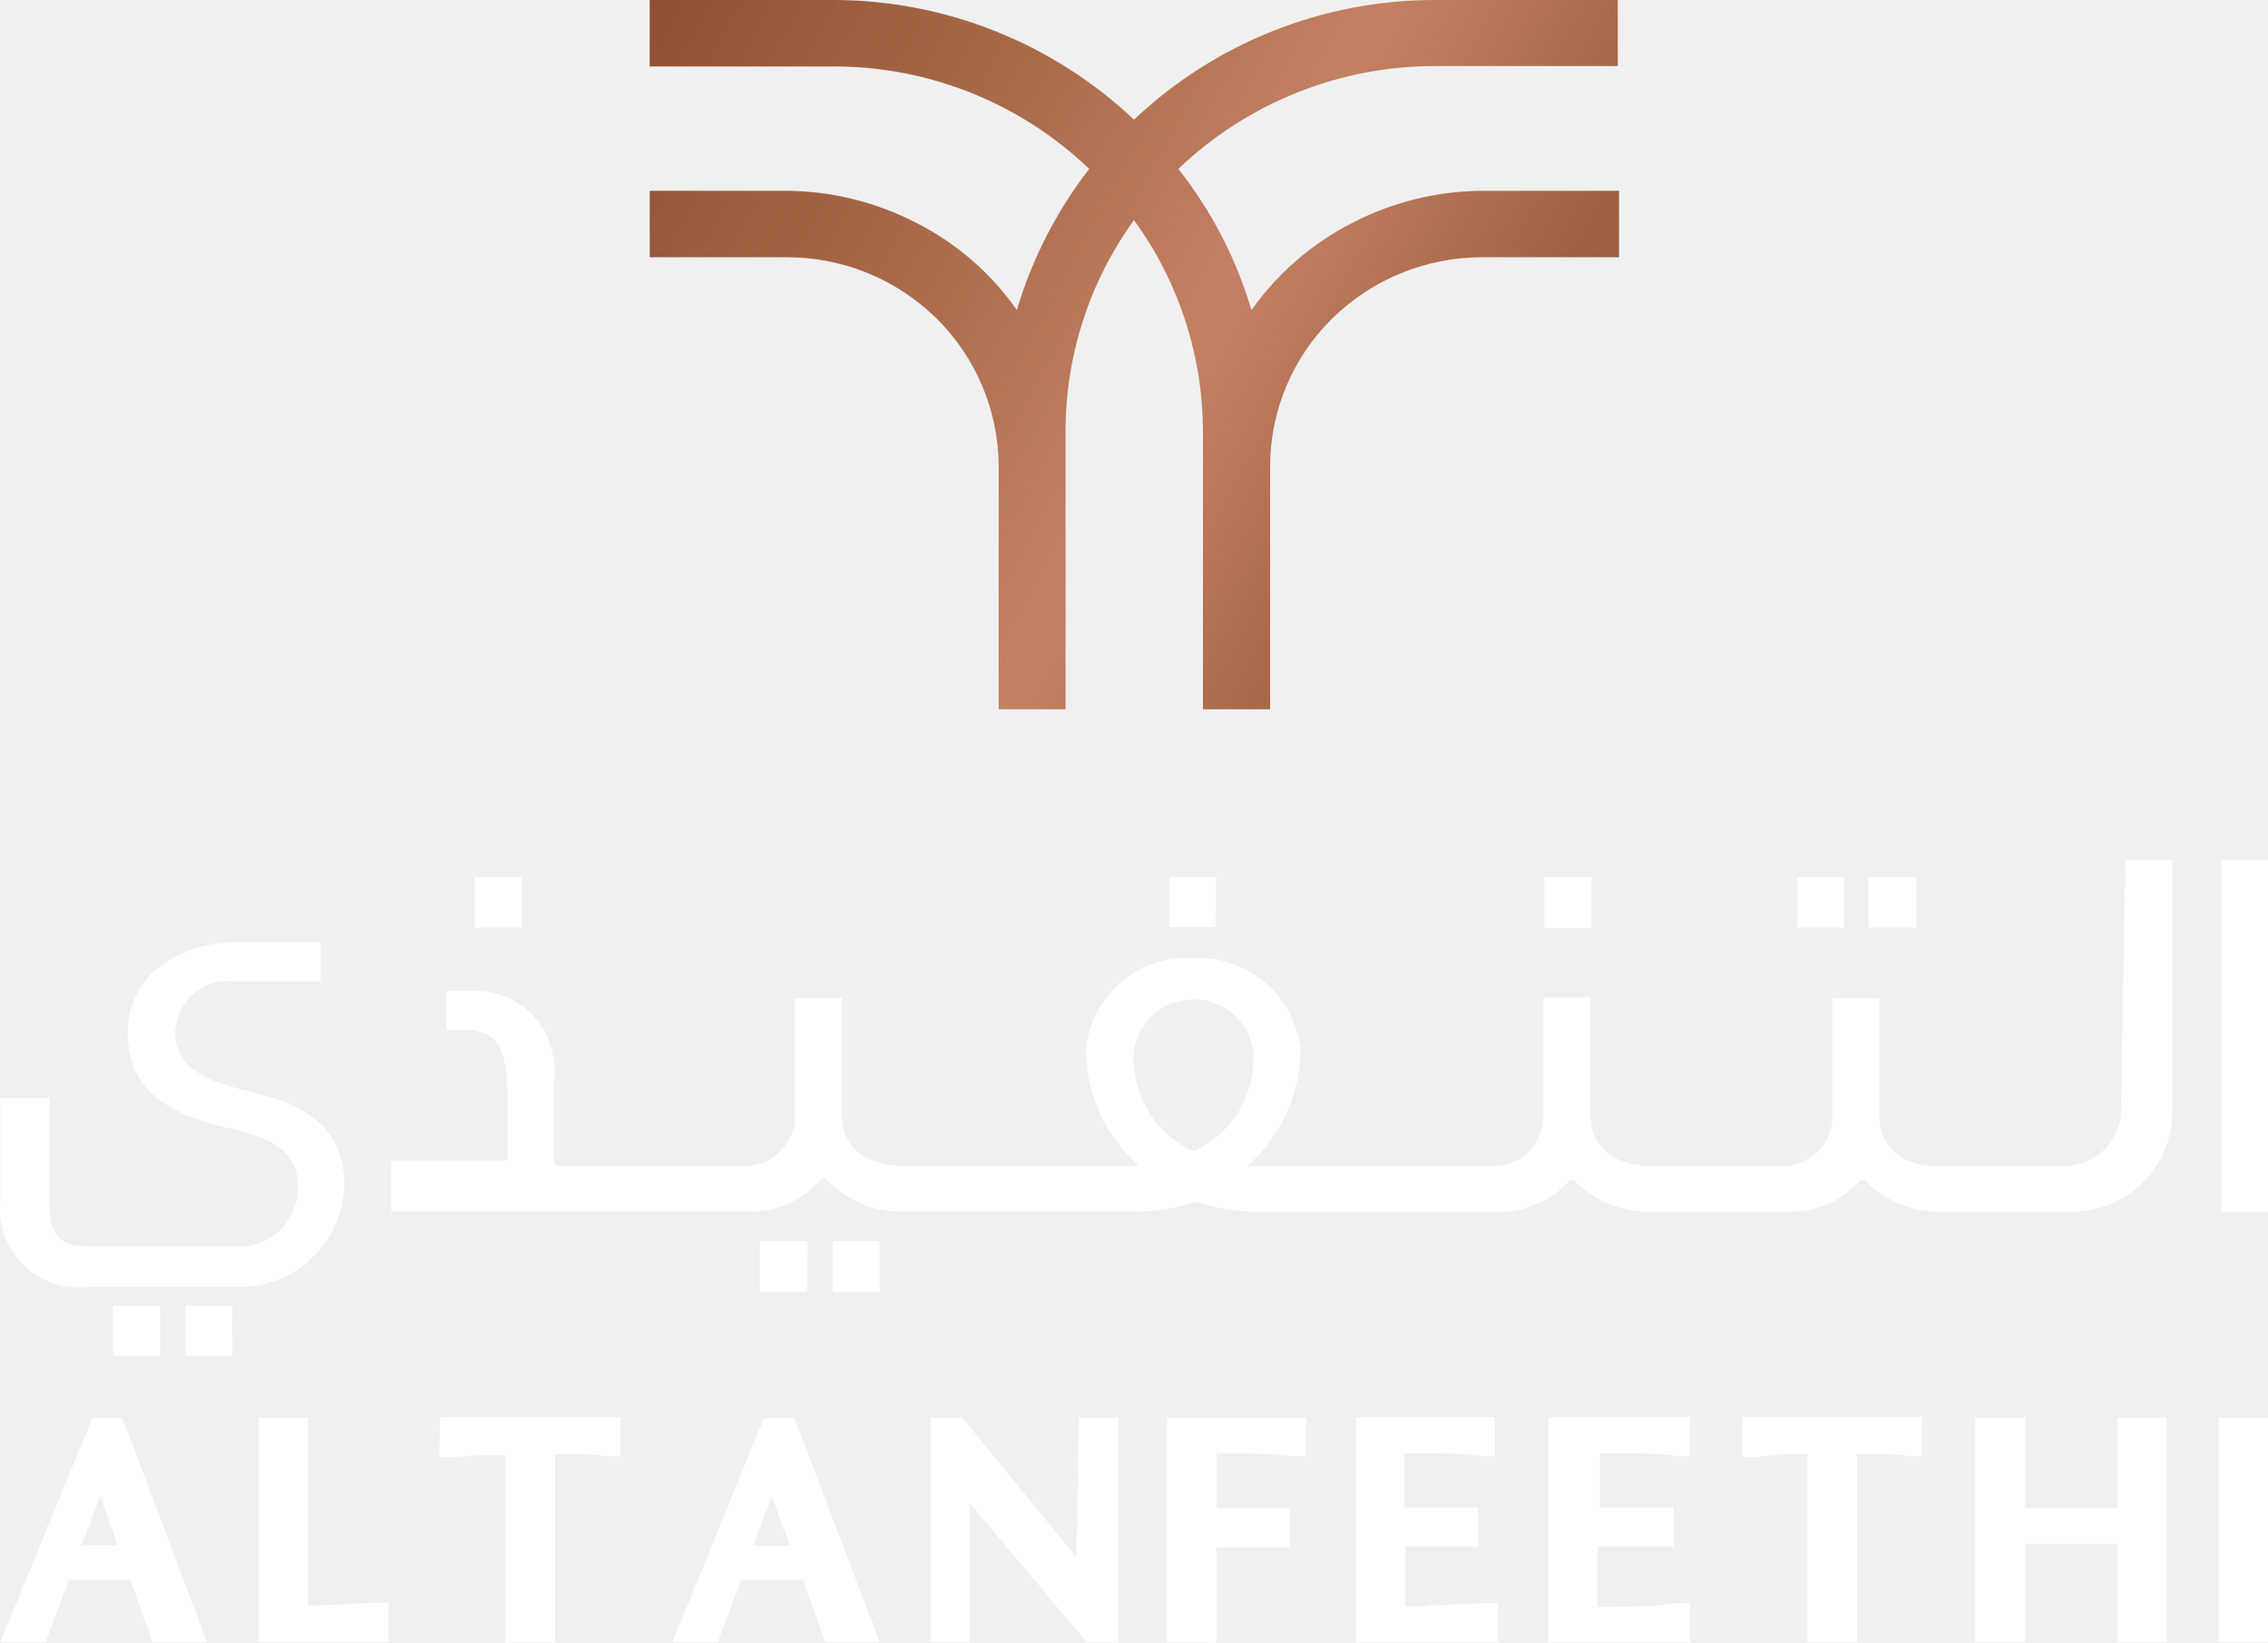
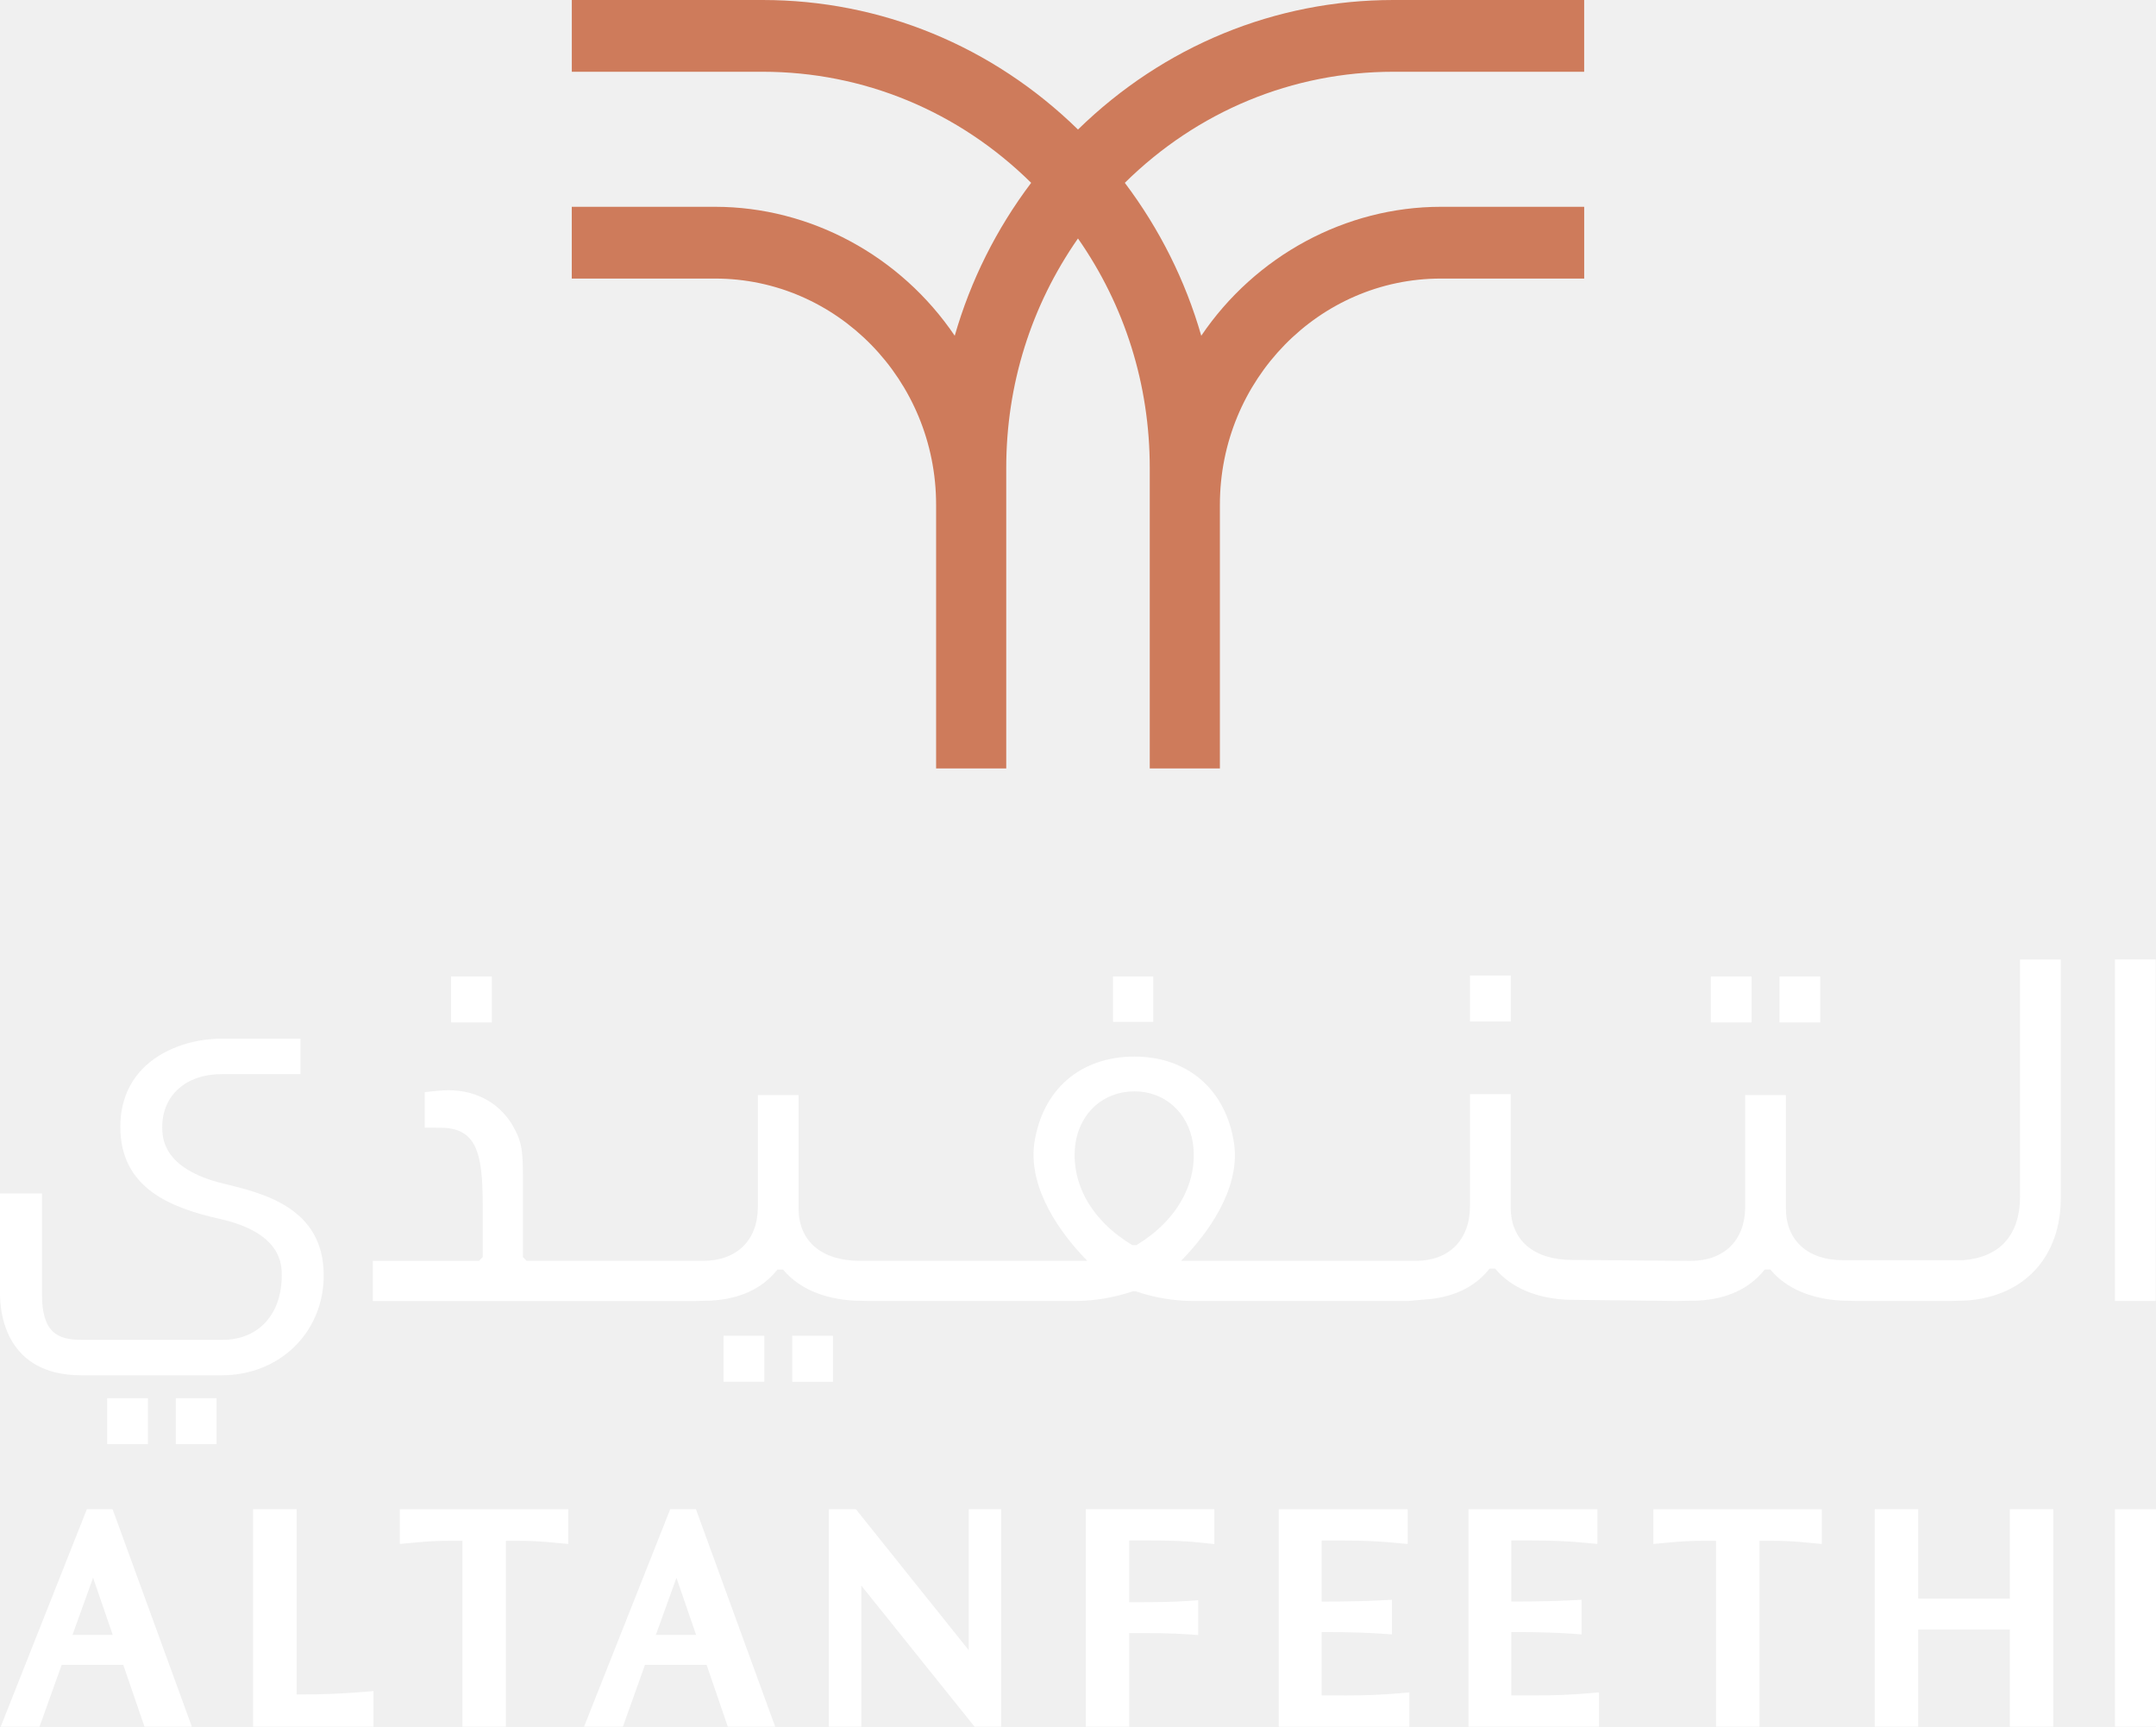
- <svg xmlns="http://www.w3.org/2000/svg" viewBox="0 0 400 289.62">
+ <svg xmlns="http://www.w3.org/2000/svg" id="Layer_2" data-name="Layer 2" viewBox="0 0 1231.59 986.07">
  <defs>
-     <linearGradient id="a" x1="354.82" y1="1165.94" x2="76.37" y2="1014.72" gradientTransform="translate(0 -1036)" gradientUnits="userSpaceOnUse">
-       <stop offset="0" stop-color="#813a1f" />
-       <stop offset="0.03" stop-color="#813a1f" />
-       <stop offset="0.28" stop-color="#955536" />
-       <stop offset="0.5" stop-color="#c48063" />
-       <stop offset="0.65" stop-color="#ac6c4c" />
-       <stop offset="0.82" stop-color="#955536" />
-       <stop offset="1" stop-color="#813a1f" />
-     </linearGradient>
+     <style>
+       .cls-1 {
+         fill: #fff;
+       }
+ 
+       .cls-2 {
+         fill: #ce7b5b;
+       }
+     </style>
  </defs>
-   <path d="M200,21.1A77.32,77.32,0,0,0,146.79,0h-32.2V11.72h32.2A65.07,65.07,0,0,1,192.1,29.79a75.79,75.79,0,0,0-12.76,24.89,48.29,48.29,0,0,0-17.72-15.37,50.55,50.55,0,0,0-22.83-5.66h-24.2V45.37h24.2a37.52,37.52,0,0,1,26.35,10.76,36.92,36.92,0,0,1,11,26.07v42.89h11.79V76.2A63.47,63.47,0,0,1,200,38.82,63.53,63.53,0,0,1,212.16,76.2v48.89H224V82.2a36.72,36.72,0,0,1,11-26.07,37.68,37.68,0,0,1,26.41-10.76h24.13V33.65H261.33a50.3,50.3,0,0,0-22.83,5.66,49.27,49.27,0,0,0-17.79,15.37,73.87,73.87,0,0,0-12.89-24.89,65.46,65.46,0,0,1,45.3-18.14h32.21V0H253.26A77.18,77.18,0,0,0,200,21.1Z" fill="url(#a)" />
-   <path d="M41.91,191.91c-11-2.56-11-8-11-9.8a9.38,9.38,0,0,1,9.64-9.1,9.06,9.06,0,0,1,.91.07h15.1v-6.9H41.43a23.11,23.11,0,0,0-11.66,3.18,14.4,14.4,0,0,0-5.44,5.51,14.67,14.67,0,0,0-1.8,7.45c0,11.24,9.45,14.83,18.76,16.83,11.17,2.41,11.17,7.86,11.17,9.65a10.19,10.19,0,0,1-9.3,11,10,10,0,0,1-1.73,0H15.57c-4.41,0-6.9-1.31-6.9-7.86V193.63H.05V212a13.81,13.81,0,0,0,12.52,15,14.32,14.32,0,0,0,3-.06H41.43a18.41,18.41,0,0,0,19.28-17.5c0-.26,0-.52,0-.78,0-12.34-11.38-15-18.9-16.68M400,151.7h-8.27v62.06H400Zm-308,3H83.7v8.89H92Zm122.47,0h-8.28v8.82h8.21Zm66.2,0h-8.28v9h8.28Zm44.54,0h-8.27v8.89h8.27Zm12.76,0h-8.41v8.89h8.41ZM142.45,218.87H134v9h8.34Zm12.69,0h-8.28v9h8.28ZM28.26,230.24H19.91v8.9h8.35Zm12.69,0H32.67v8.9H41Zm333.12-35.78a10.07,10.07,0,0,1-8.9,11.11q-.62.06-1.23.06H341.66c-6.27,0-10.2-3.45-10.2-8.9V176.05h-8.28v20.34a8.81,8.81,0,0,1-8.35,9.27,8.93,8.93,0,0,1-1.37,0H291.53c-6.89,0-11-3.38-11-9V175.91h-8.35v20.34a8.83,8.83,0,0,1-8.21,9.4,9.89,9.89,0,0,1-1.44,0H220a27.59,27.59,0,0,0,9.37-20.69A18.06,18.06,0,0,0,210.44,169a17.79,17.79,0,0,0-18.89,15.93,27.59,27.59,0,0,0,9.3,20.69H159.48c-6.89,0-11-3.31-11-9V176h-8.28v20.34a8.83,8.83,0,0,1-9.79,9.24H98.11l-.41-.48v-13.8A15.8,15.8,0,0,0,96.11,182a13.81,13.81,0,0,0-12.62-7.24,23.22,23.22,0,0,0-2.89,0H78.73v6.9H82c6.42,0,7.52,4.07,7.52,13.31v9.31l-.48.41H69v9H131.9a16.53,16.53,0,0,0,13-5.79h.69a18.46,18.46,0,0,0,13.1,5.79H200A35,35,0,0,0,210.78,212h.35a35.27,35.27,0,0,0,10.69,1.72h42.61a16.87,16.87,0,0,0,12.48-5.58h.69a18.59,18.59,0,0,0,13.79,5.58H315.6a16.66,16.66,0,0,0,12.55-5.58h.69a18.52,18.52,0,0,0,13.1,5.58h23.58a17.72,17.72,0,0,0,17.61-17.83c0-.26,0-.52,0-.78V151.7h-8.28Zm-163.29,8.48h-.55A18,18,0,0,1,200,185.08a10.68,10.68,0,0,1,17.37-6.35,10.43,10.43,0,0,1,3.59,6.35A17.93,17.93,0,0,1,210.78,202.94ZM16.33,250,.05,289.62h8l4.07-11H23l3.93,11h9.58L21.57,250ZM14.4,272.51l3.31-8.75,3,8.75Zm40.82,10.62h-.9V250H45.57v39.58h23v-6.9H66.39C62.8,282.72,58.81,283.13,55.22,283.13ZM77.49,257h2.28a60.65,60.65,0,0,1,7.86-.35h1.45v33H97.9V256.45h1.31a62.82,62.82,0,0,1,8,.34h2.21V249.9H77.63Zm57.24-6.9-16.14,39.52h8l4.14-11h10.89l3.93,11h9.59L140.1,250Zm-1.87,22.48,3.25-8.75,3.17,8.75Zm57,2.07L169.69,250H164.1v39.58H171V265.07l20.68,24.55h5.52V250h-6.9Zm15.93,15h8.76V272.93H227.4V266H214.58v-9.65h3a91.68,91.68,0,0,1,10.48.48h2.28V250H205.82Zm79.78-6.28h-3.79V272.72h13.38v-6.89h-13v-9.52h3.18a78.73,78.73,0,0,1,10.55.48h2.2V249.9h-25v39.72h25v-6.9h-2.27A65.75,65.75,0,0,1,285.6,283.34ZM307.32,257h2.28a59.38,59.38,0,0,1,7.65-.55h1.52v33.17h8.76V256.45h1.31a62.9,62.9,0,0,1,8,.34H339V249.9H307.32Zm66.06,9h-16.2V250h-8.83v39.58h8.83V272.24h16.2v17.38h8.76V250h-8.76ZM400,250h-8.76v39.58H400Zm-148.39,33.3h-3.73V272.72h12.83v-6.89h-13v-9.52h3.18a77.18,77.18,0,0,1,10.48.48h2.27V249.9H239.19v39.72h25v-6.9h-2.07c-3.31,0-6.48.41-10.28.41" fill="#fff" />
+   <g id="Layer_1-2" data-name="Layer 1">
+     <g>
+       <path class="cls-1" d="M184.91,728.25c0-38.49-34.45-46.82-57.25-52.31-34.97-8.45-34.97-26.49-34.97-32.41,0-18,13.61-30.12,33.85-30.12h45.1v-20.25h-45.66c-4.64,0-20.91.71-35.51,9.94-14.23,9.02-21.74,22.97-21.74,40.42,0,35.07,28.81,46.28,56.99,52.61,35.23,7.94,35.23,26.14,35.23,32.12,0,22.42-13.29,36.9-33.85,36.9H46.49c-13.9,0-22.52-4.38-22.52-26.16v-57.46H0v57.46c0,10.9,3.35,46.42,46.49,46.42h80.07c33.28,0,58.36-24.56,58.36-57.16" />
+       <rect class="cls-1" x="1208.15" y="547.92" width="23.27" height="195.05" />
+       <rect class="cls-1" x="257.69" y="557.64" width="23.29" height="26.24" />
+       <rect class="cls-1" x="635.8" y="557.64" width="22.98" height="25.93" />
+       <rect class="cls-1" x="839.73" y="557.1" width="23.29" height="26.26" />
+       <rect class="cls-1" x="977.3" y="557.64" width="23.27" height="26.24" />
+       <rect class="cls-1" x="1016.51" y="557.64" width="23.29" height="26.24" />
+       <rect class="cls-1" x="413.33" y="762.82" width="23.27" height="26.26" />
+       <rect class="cls-1" x="452.56" y="762.83" width="23.27" height="26.26" />
+       <rect class="cls-1" x="61.22" y="798.48" width="23.27" height="26.24" />
+       <rect class="cls-1" x="100.44" y="798.46" width="23.27" height="26.24" />
+       <path class="cls-1" d="M1153.95,682.87c0,22.3-11.23,35.02-32.43,36.81h-68.77c-20.09,0-32.57-11.31-32.57-29.54v-64.77h-23.27v63.87c0,19-11.92,30.81-31.13,30.83l-67.81-.54c-21.9-.09-34.97-11.26-34.97-29.93v-64.79h-23.29v63.89c0,19.34-11.87,31.35-30.99,31.35h-134.05l1.88-1.98c12.17-12.79,32.03-38.23,28.45-64.75-4.48-30.8-26.31-49.93-56.99-49.93s-52.71,18.68-57.26,49.96c-3.3,26.71,16.42,52.02,28.48,64.74l1.86,1.96h-129.72c-22.02,0-35.18-11.17-35.18-29.91v-64.77h-23.27v63.87c0,19.01-11.99,30.81-31.32,30.81h-100.76l-2.1-2.17v-43.66c0-16.28-.54-21.41-4.61-29.16-7.28-14.27-21.13-22.45-38.03-22.45-3.27,0-8.58.57-8.81.59l-4.66.49v20.32l8.9.02c20.59,0,24.21,14.15,24.21,43.85v30.01l-2.14,2.17h-60.65v22.92h184.46l8.62-.21c16.46-.9,29.18-6.74,37.73-17.33l.35-.42h3.22l.33.4c8.72,10.22,22.4,16.2,39.55,17.31l8.6.24h118.42c10.74,0,22.09-1.91,32.85-5.51l.38-.07,1.46.09c10.48,3.58,21.74,5.49,32.55,5.49h123.03l8.24-.75c16.55-.89,29.25-6.73,37.82-17.31l.33-.43h3.22l.33.42c8.97,10.5,23.13,16.53,40.96,17.38l61.92.69,12.69-.21c16.46-.9,29.16-6.74,37.73-17.33l.33-.42h3.22l.35.4c8.71,10.22,22.38,16.2,39.57,17.31l8.55.23,49.81.02,5.61-.02,8.88-.28c32.76-2.69,53.14-25.15,53.14-58.58v-136.16h-23.27v134.95ZM649.44,710.9l-.26.16-2.26.02-.28-.16c-23.38-14.01-35.44-35.77-32.27-58.2,2.78-17.64,16.3-29.47,33.66-29.47s30.66,12.11,33.39,29.46c3.15,22.37-8.79,44.11-31.98,58.2" />
+       <path class="cls-1" d="M49.61,861.9L.41,986.07h22.16l12.67-35.33h35.16l.28.78,11.85,34.55h27.06l-45.27-124.17h-14.7ZM53.17,901.02l11.24,32.64h-23.01l11.77-32.64Z" />
+       <path class="cls-1" d="M173.63,967.68h-4.21v-105.79h-24.85v124.17h68.77v-20.32l-5.61.47c-11.05.94-23.48,1.46-34.1,1.46" />
+       <path class="cls-1" d="M228.38,881.74l5.68-.54c11.42-1.11,15.47-1.29,24.45-1.29h5.65v106.15h24.83v-106.15h5.13c9.26,0,13.4.17,24.82,1.29l5.67.54v-19.83h-96.23v19.83Z" />
+       <path class="cls-1" d="M382.85,861.9l-49.22,124.17h22.19l12.63-35.33h35.18l.28.78,11.84,34.55h27.06l-45.26-124.17h-14.7ZM386.41,901.02l11.23,32.64h-22.99l11.77-32.64Z" />
+       <polygon class="cls-1" points="553.41 861.9 553.41 942.42 551.39 939.9 488.91 861.9 473.5 861.9 473.5 986.06 492.02 986.06 492.02 905.51 556.69 986.06 571.92 986.06 571.92 861.9 553.41 861.9" />
+       <path class="cls-1" d="M620.23,986.06h24.83v-53.44h2.96c10.5,0,20.42,0,30.92.73l5.53.38v-19.86l-5.53.38c-10.5.73-20.42.73-30.92.73h-2.96v-35.26h10.36c13.09,0,21.71.23,32.52,1.46l5.75.64v-19.92h-73.46v124.16Z" />
+       <path class="cls-1" d="M876.04,968.23h-12.7v-36.18h2.95c12.3,0,22.66.31,31.63.92l5.54.4v-19.78l-5.46.3c-9.49.47-19.86.71-31.72.71h-2.95v-34.88h10.9c12.53,0,21.67.4,32.59,1.46l5.68.56v-19.83h-73.64v124.16h74.54v-19.59l-5.61.49c-10.03.87-19.81,1.27-31.75,1.27" />
+       <path class="cls-1" d="M944.47,881.74l5.68-.54c11.42-1.11,15.48-1.29,24.45-1.29h5.67v106.15h24.83v-106.15h5.11c9.28,0,13.4.17,24.82,1.29l5.68.54v-19.83h-96.24v19.83Z" />
+       <polygon class="cls-1" points="1148.11 861.9 1148.11 912.95 1095.75 912.95 1095.75 861.9 1070.91 861.9 1070.91 986.06 1095.75 986.06 1095.75 930.59 1148.11 930.59 1148.11 986.06 1172.94 986.06 1172.94 861.9 1148.11 861.9" />
+       <rect class="cls-1" x="1208.15" y="861.91" width="23.44" height="124.16" />
+       <path class="cls-1" d="M767.68,968.24h-12.7v-36.18h2.95c12.3,0,22.66.31,31.63.92l5.54.4v-19.79l-5.46.3c-9.47.49-19.86.73-31.72.73h-2.95v-34.88h10.9c12.53,0,21.65.4,32.59,1.46l5.68.56v-19.83h-73.65v124.16h74.56v-19.59l-5.63.49c-10.01.87-19.8,1.27-31.73,1.27" />
+     </g>
+     <path class="cls-2" d="M795.98,0c-67.5,0-131.3,26.23-180.19,73.97C566.92,26.23,503.12,0,435.62,0h-108.98v40.98h108.98c57.63,0,111.96,22.51,153.42,63.43-19.9,26.4-34.57,55.73-43.66,87.33-30.9-45.66-82.46-73.64-136.9-73.64h-81.86v40.98h81.86c69.62,0,126.26,57.94,126.26,129.16v150.61h40.06v-171.6c0-47.43,14.15-92.61,40.98-131.06,26.85,38.44,41.01,83.63,41.01,131.06v171.6h40.06v-150.61c0-71.22,56.62-129.16,126.24-129.16h81.86v-40.98h-81.86c-54.43,0-105.98,27.98-136.88,73.64-9.11-31.61-23.78-60.93-43.67-87.33,41.48-40.93,95.81-63.43,153.42-63.43h108.98V0h-108.98Z" />
+   </g>
</svg>
